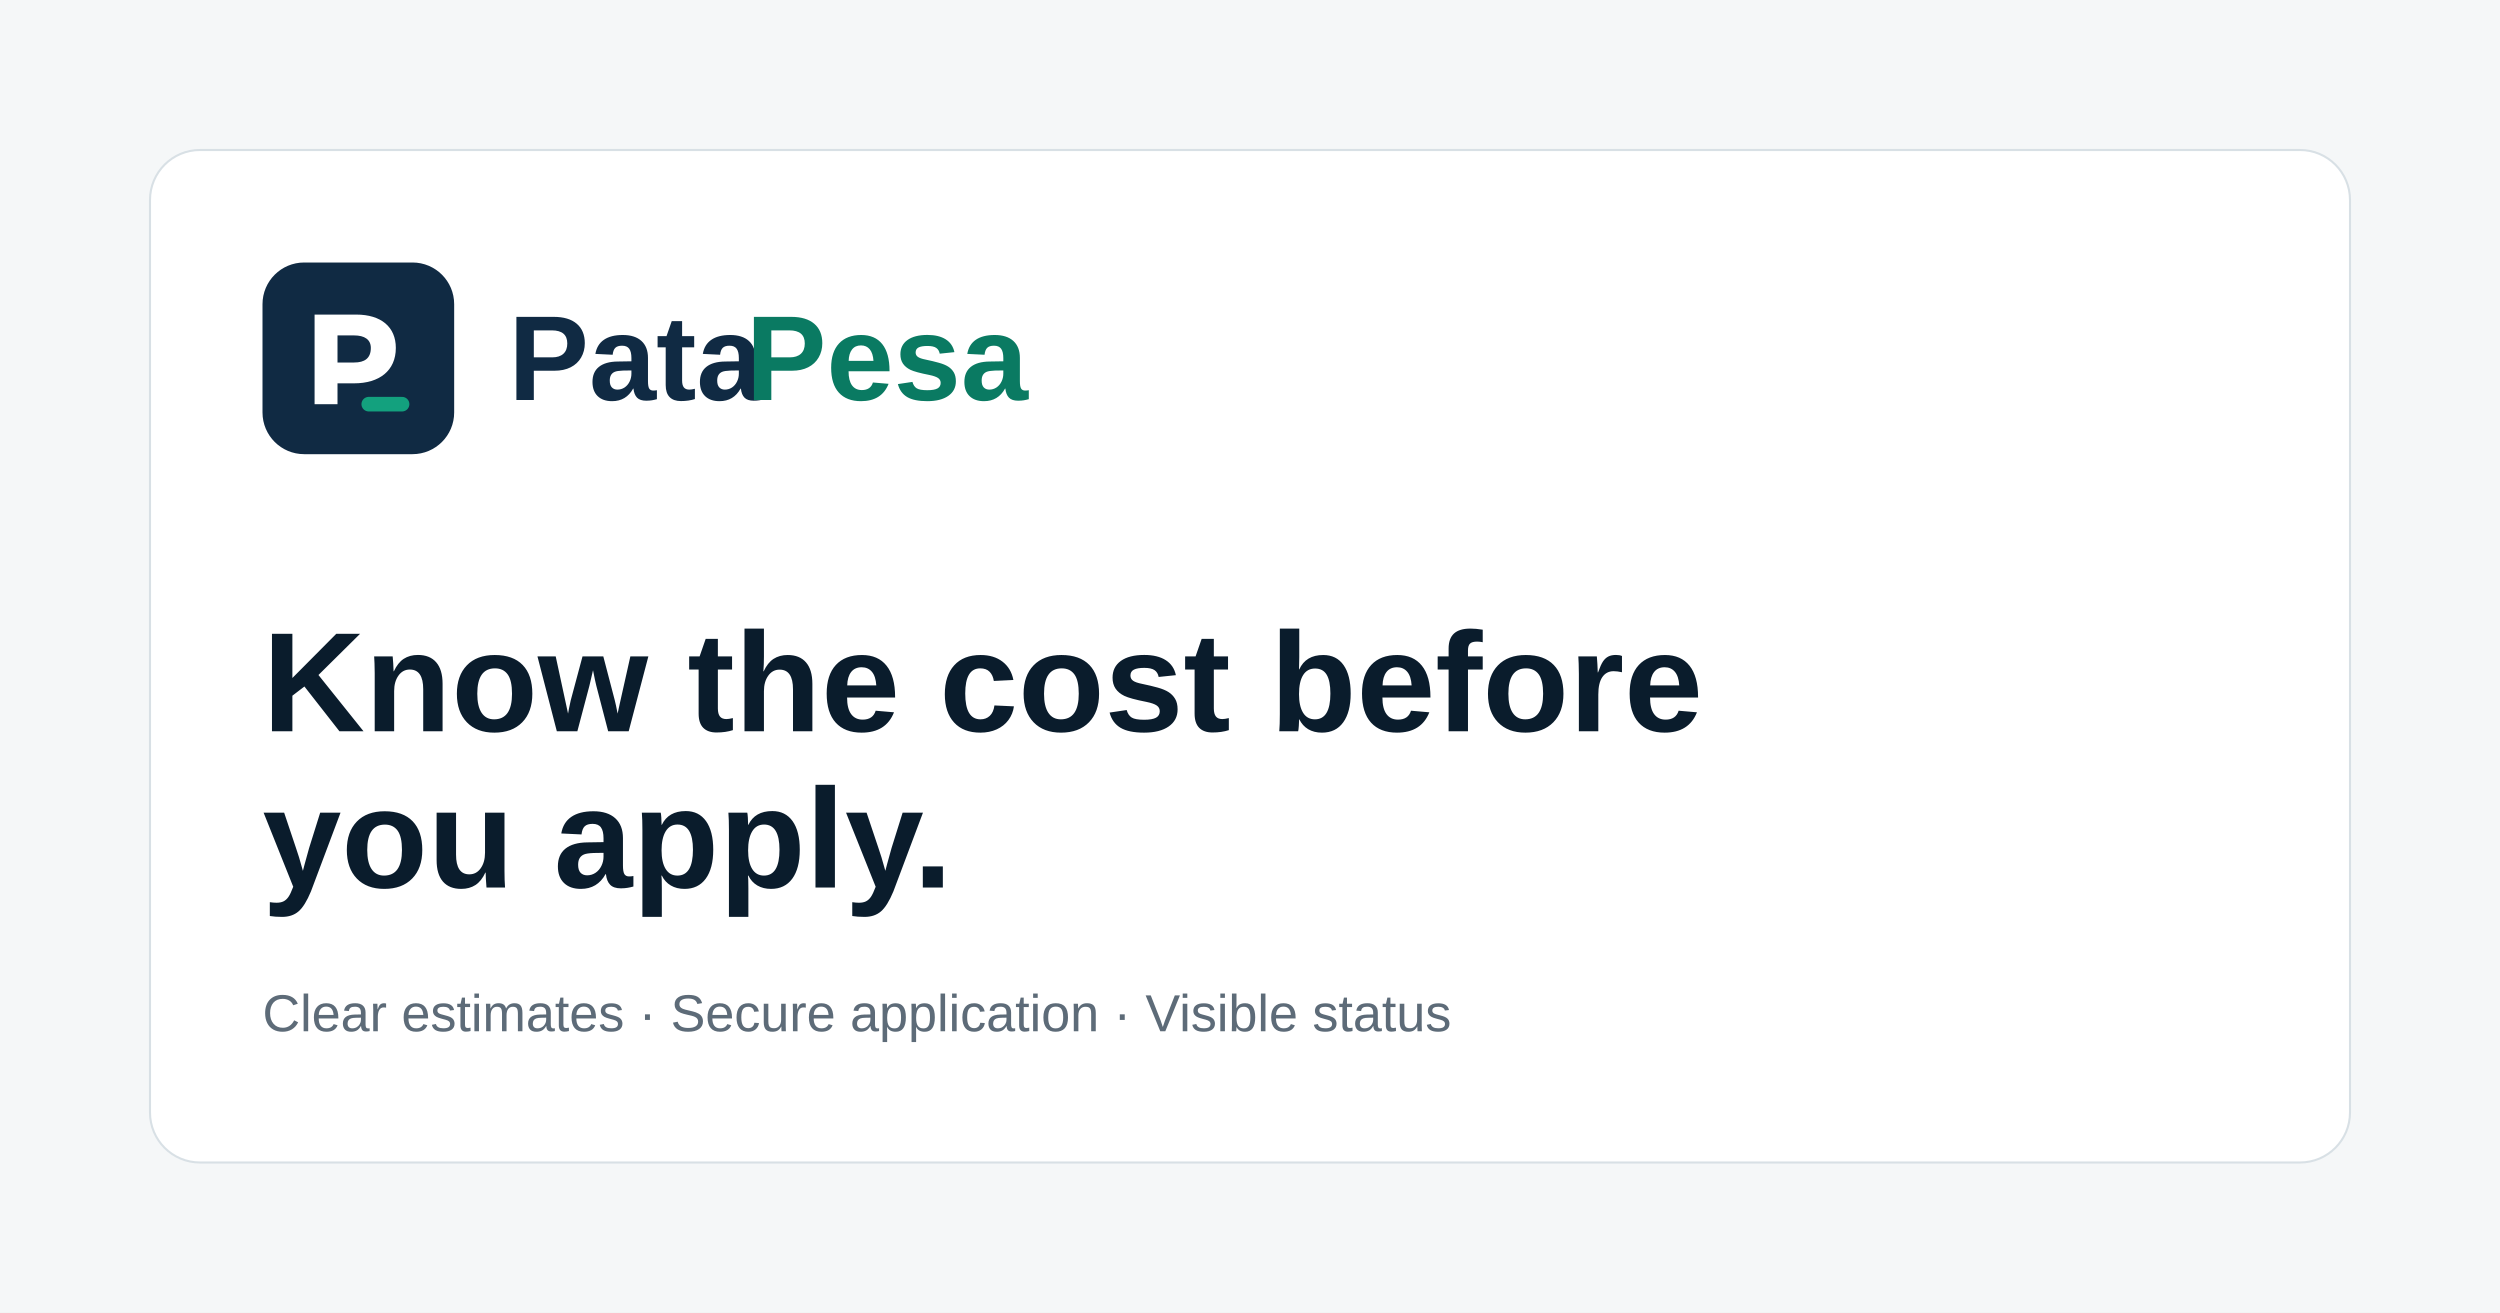
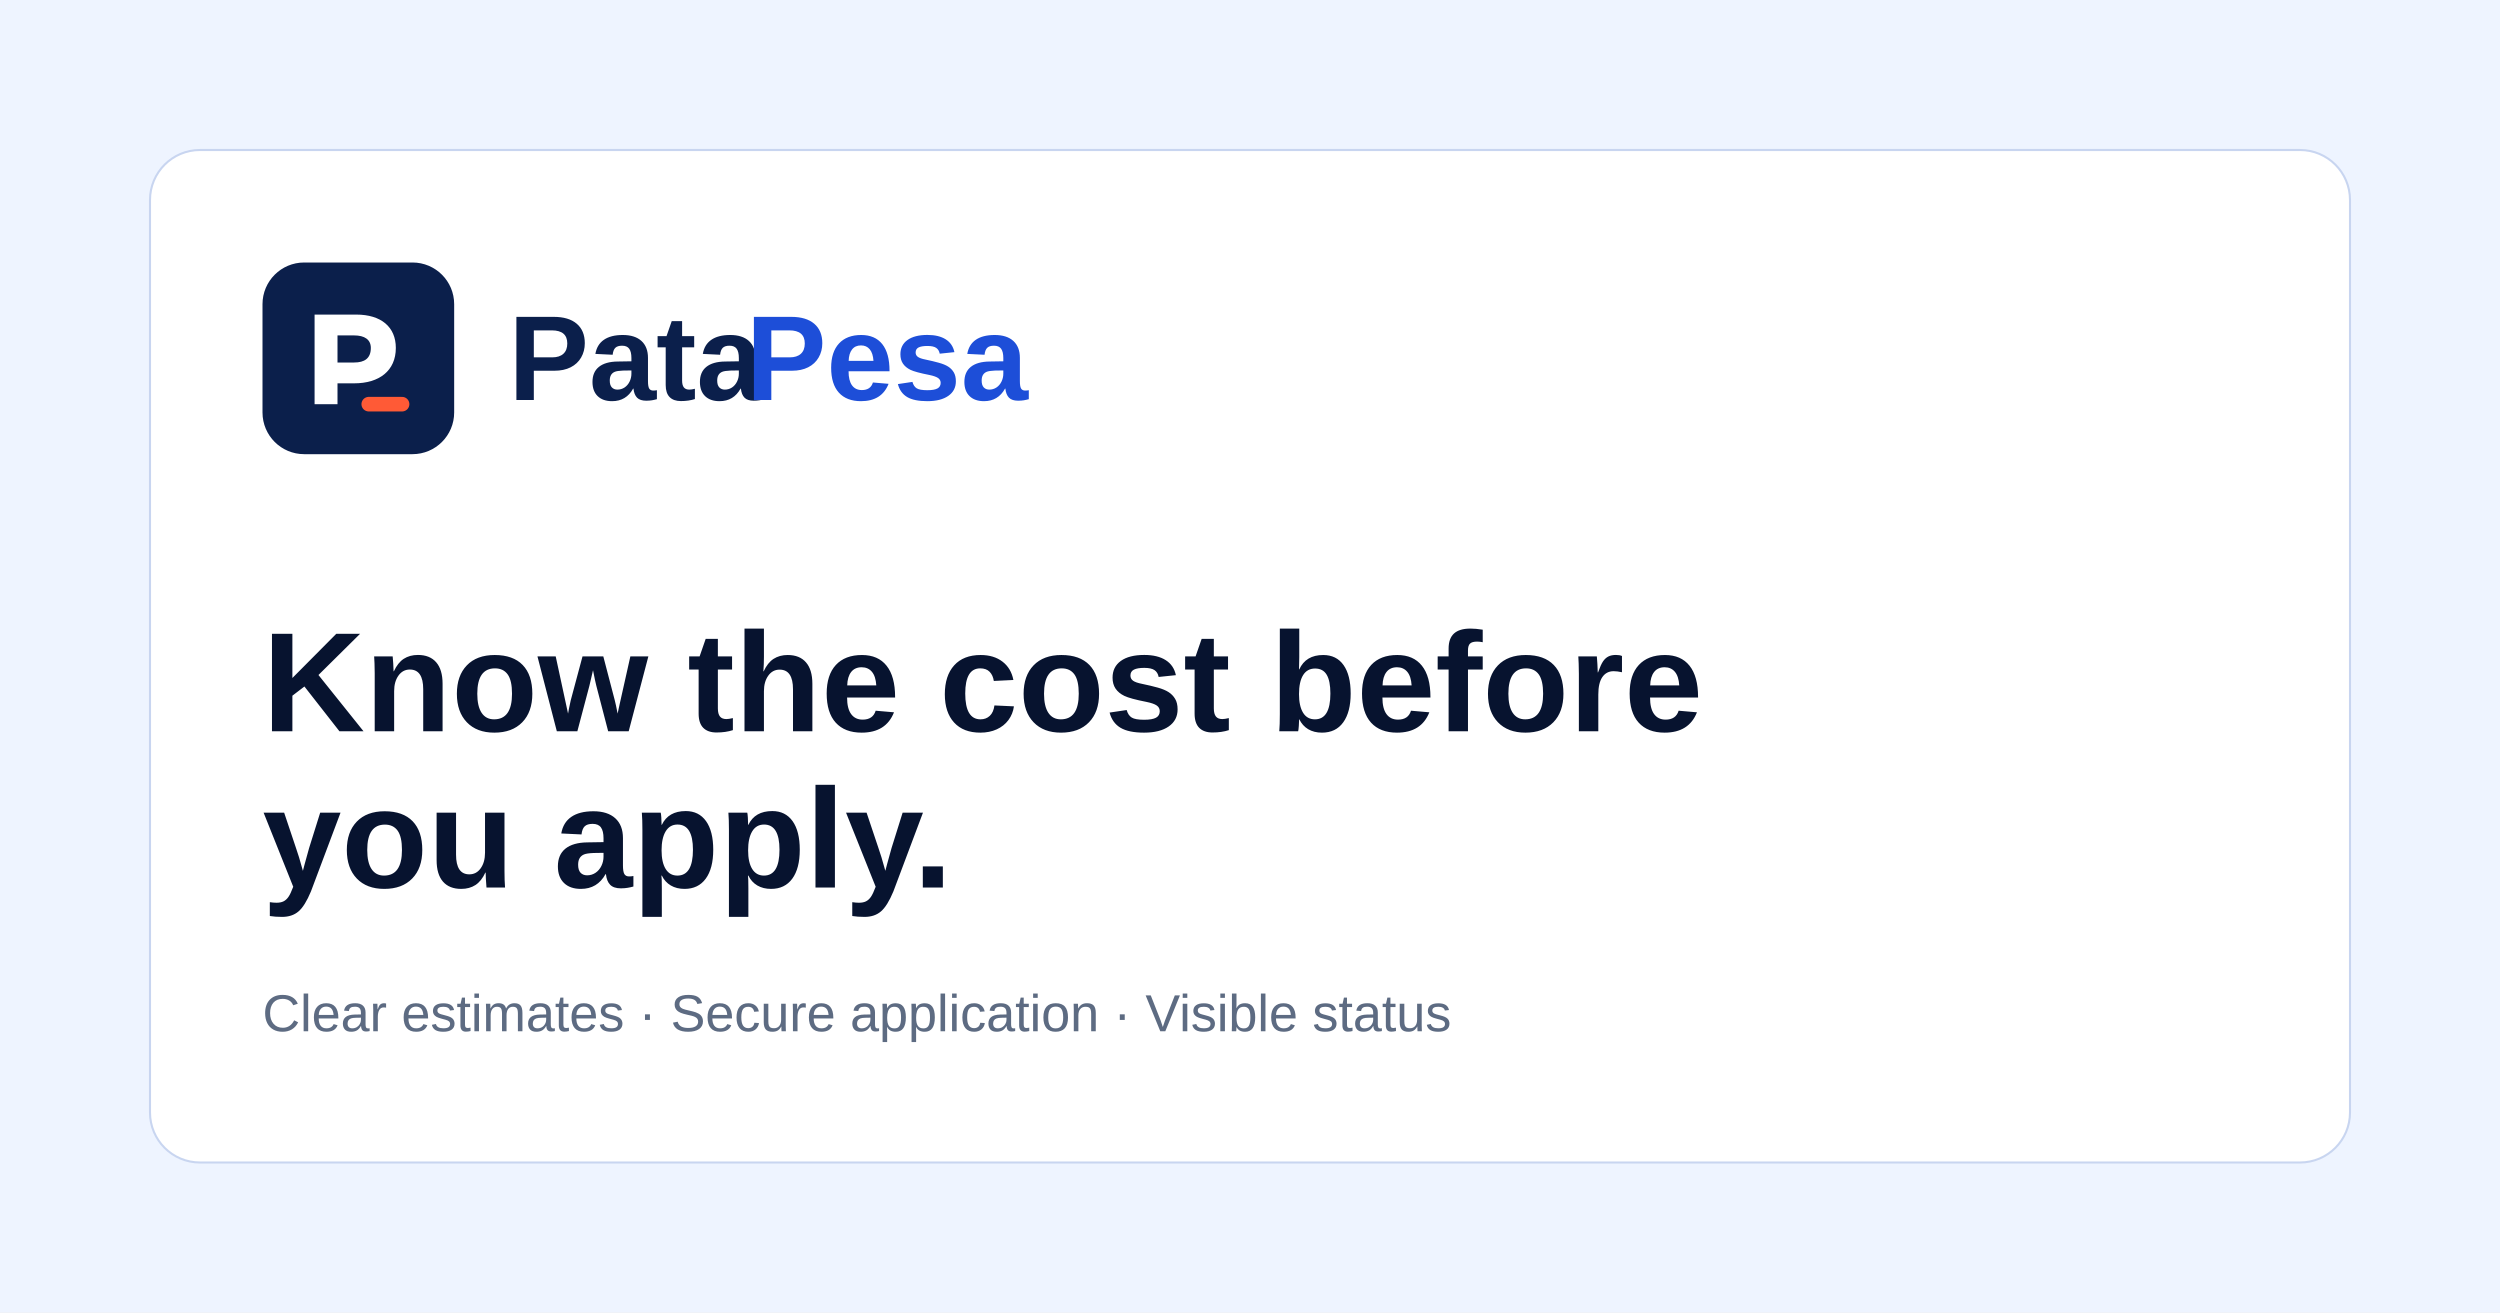
<svg xmlns="http://www.w3.org/2000/svg" width="1200" height="630" viewBox="0 0 1200 630">
-   <rect width="1200" height="630" fill="#f5f7f8" />
-   <rect x="72" y="72" width="1056" height="486" rx="24" fill="#ffffff" stroke="#d8e0e5" />
-   <rect x="126" y="126" width="92" height="92" rx="20" fill="#102a43" />
+   <rect width="1200" height="630" fill="#EEF4FF" />
+   <rect x="72" y="72" width="1056" height="486" rx="24" fill="#ffffff" stroke="#C8D5F0" />
+   <rect x="126" y="126" width="92" height="92" rx="20" fill="#0B1F4B" />
  <path d="M151 194v-43h20c12 0 19 6 19 16 0 11-8 17-20 17h-8v10h-11Zm11-20h8c5 0 8-2 8-7 0-4-3-6-8-6h-8v13Z" fill="white" />
-   <path d="M177 194h16" stroke="#13a17e" stroke-width="7" stroke-linecap="round" />
-   <text x="244" y="192" font-family="Arial,sans-serif" font-size="58" font-weight="800" fill="#102a43">Pata</text>
-   <text x="358" y="192" font-family="Arial,sans-serif" font-size="58" font-weight="800" fill="#0a7a62">Pesa</text>
-   <text x="126" y="351" font-family="Arial,sans-serif" font-size="68" font-weight="800" fill="#0a1c2c">Know the cost before</text>
-   <text x="126" y="426" font-family="Arial,sans-serif" font-size="68" font-weight="800" fill="#0a1c2c">you apply.</text>
-   <text x="126" y="495" font-family="Arial,sans-serif" font-size="25" fill="#5d6b78">Clear estimates · Secure application · Visible status</text>
+   <path d="M177 194h16" stroke="#FF5A36" stroke-width="7" stroke-linecap="round" />
+   <text x="244" y="192" font-family="Arial,sans-serif" font-size="58" font-weight="800" fill="#0B1F4B">Pata</text>
+   <text x="358" y="192" font-family="Arial,sans-serif" font-size="58" font-weight="800" fill="#1D4ED8">Pesa</text>
+   <text x="126" y="351" font-family="Arial,sans-serif" font-size="68" font-weight="800" fill="#07132F">Know the cost before</text>
+   <text x="126" y="426" font-family="Arial,sans-serif" font-size="68" font-weight="800" fill="#07132F">you apply.</text>
+   <text x="126" y="495" font-family="Arial,sans-serif" font-size="25" fill="#5D6B82">Clear estimates · Secure application · Visible status</text>
</svg>
